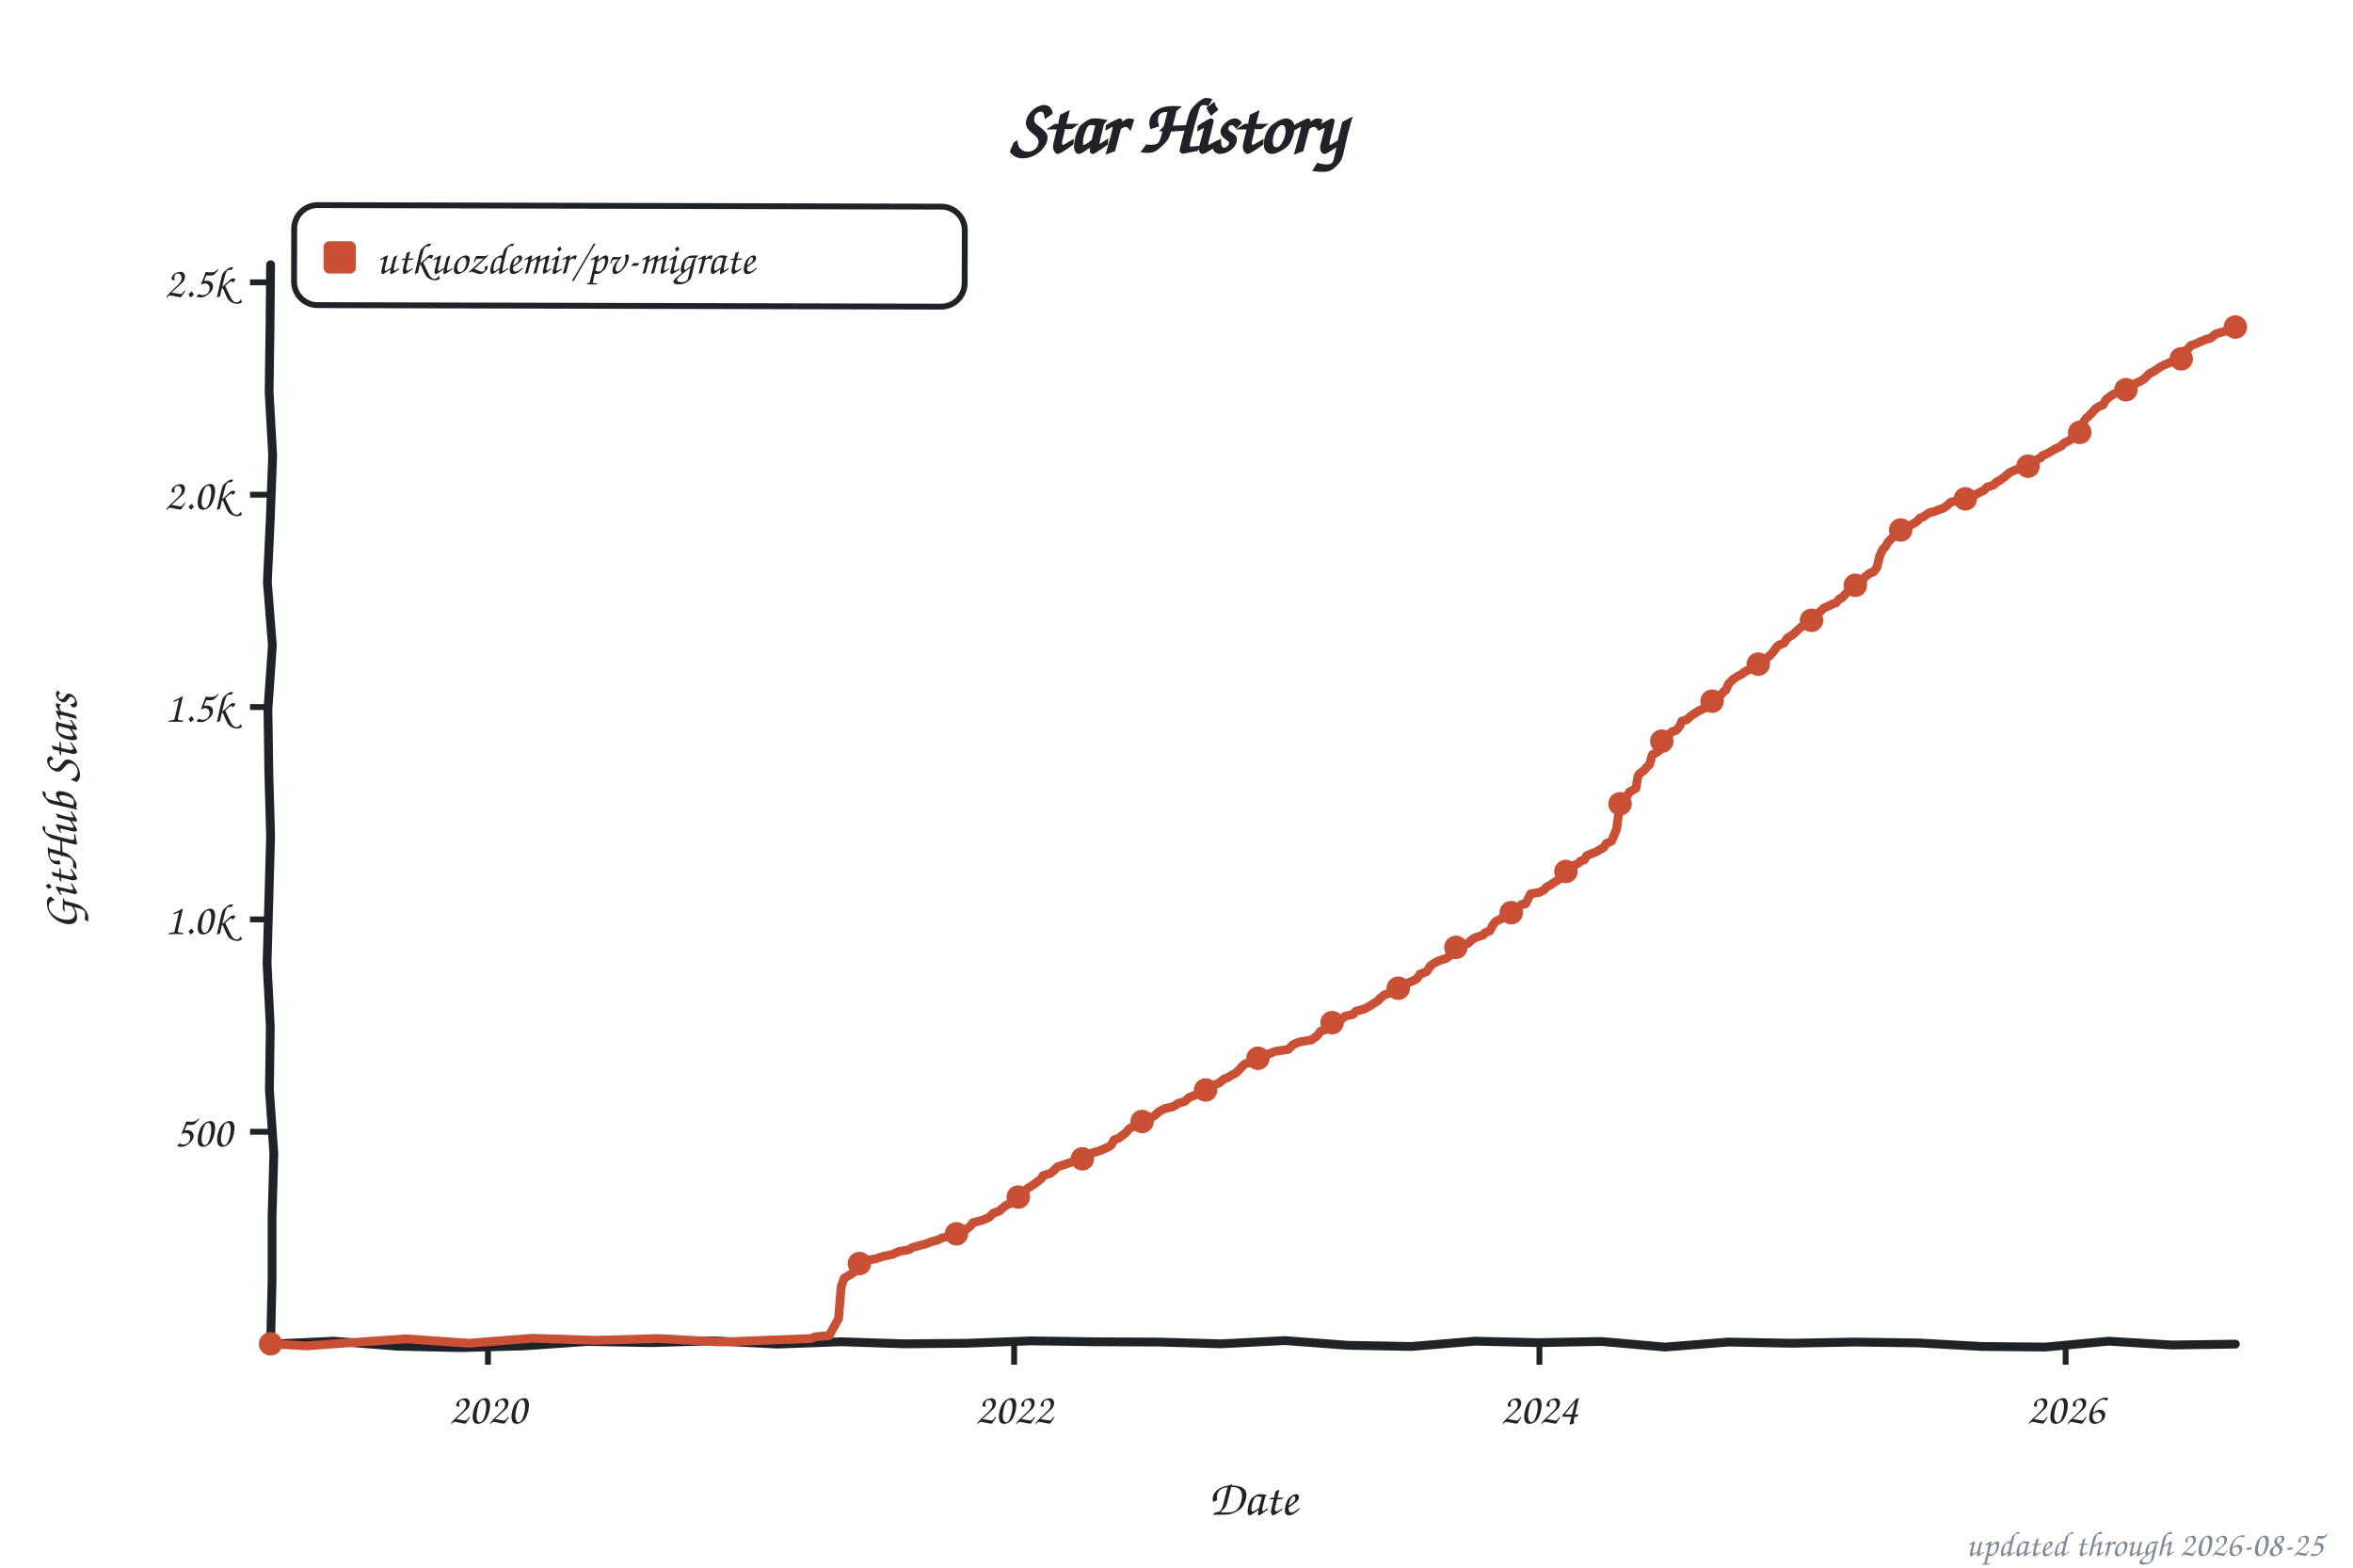
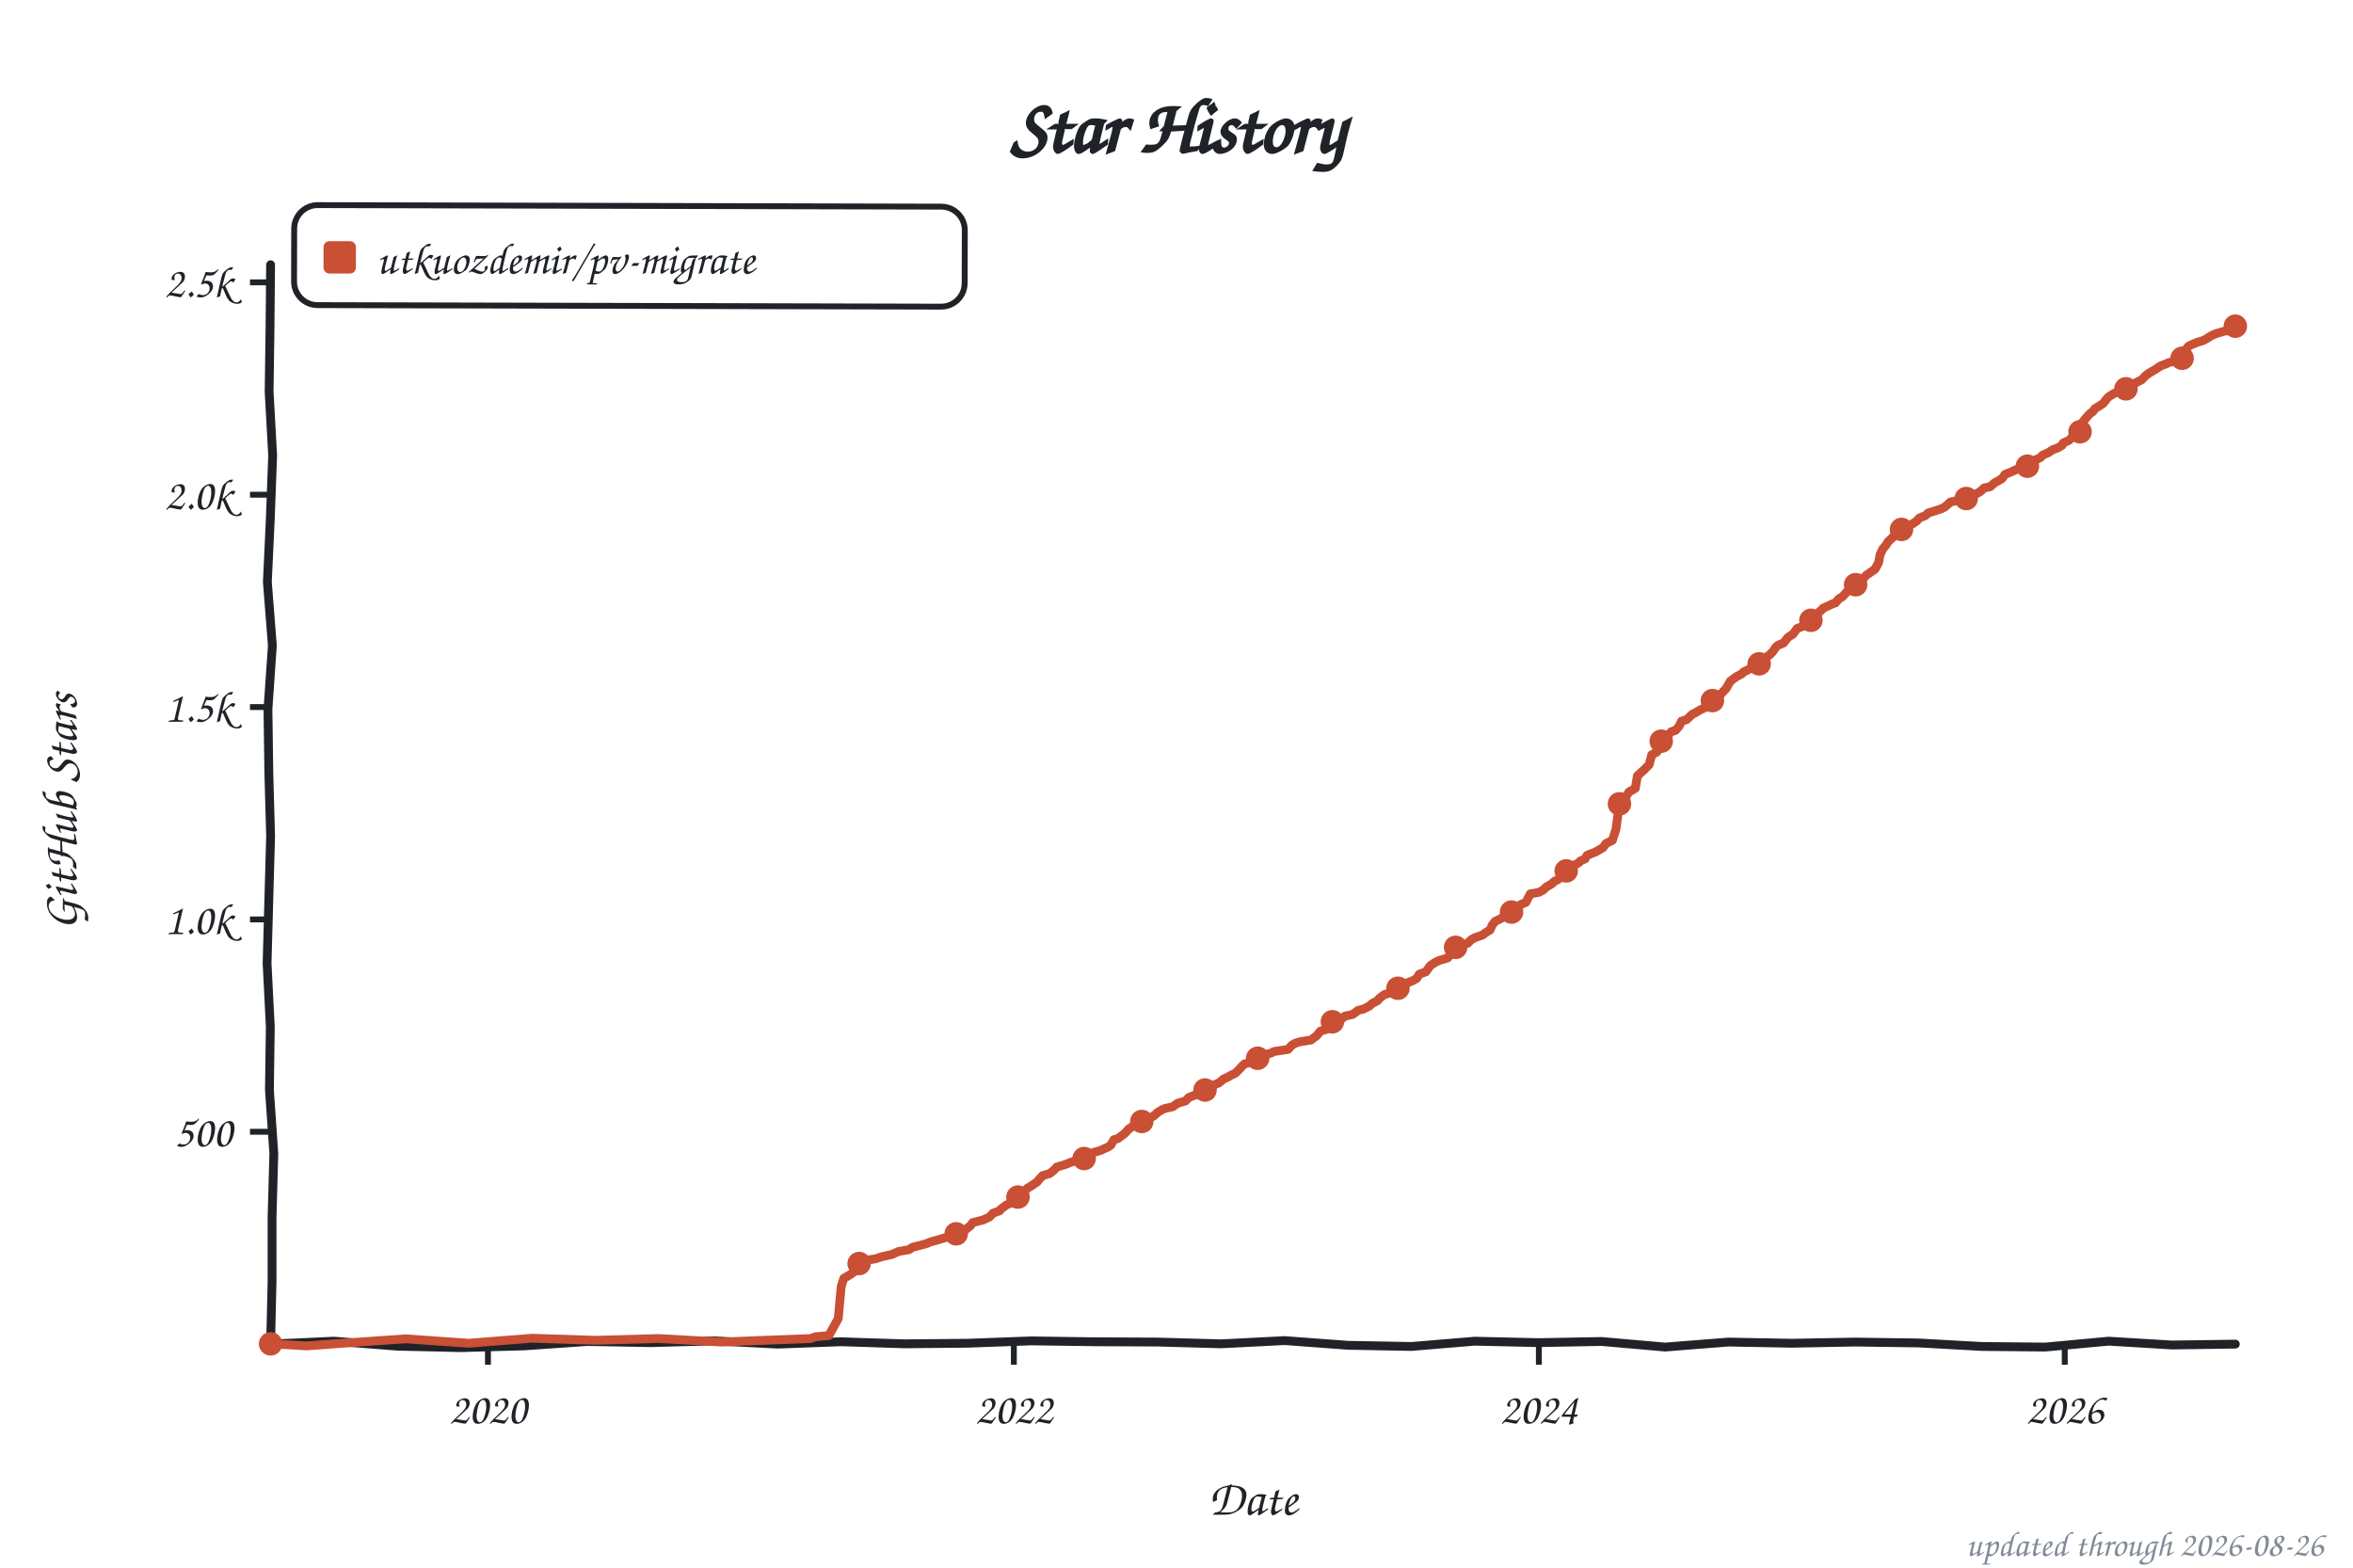
<svg xmlns="http://www.w3.org/2000/svg" width="800" height="533" viewBox="0 0 800 533" role="img" aria-label="Star history of utkuozdemir/pv-migrate">
  <style>text{font-family:"Comic Sans MS","Chalkboard SE","Comic Neue","Marker Felt",cursive}</style>
  <text x="400" y="52" font-size="26" font-weight="bold" text-anchor="middle" fill="#1f2328">Star History</text>
  <rect x="100" y="70" width="228" height="34" rx="8" fill="none" stroke="#1f2328" stroke-width="2" transform="rotate(0.14 214 87)" />
  <rect x="110" y="82" width="11" height="11" rx="2" fill="#c94f35" />
  <text x="128" y="93" font-size="15" fill="#1f2328" textLength="189" lengthAdjust="spacingAndGlyphs">utkuozdemir/pv-migrate</text>
  <line x1="85" y1="384.8" x2="92" y2="384.8" stroke="#1f2328" stroke-width="2" />
  <text x="79" y="389.8" font-size="15" text-anchor="end" fill="#1f2328">500</text>
  <line x1="85" y1="312.6" x2="92" y2="312.6" stroke="#1f2328" stroke-width="2" />
  <text x="79" y="317.6" font-size="15" text-anchor="end" fill="#1f2328">1.0k</text>
  <line x1="85" y1="240.4" x2="92" y2="240.4" stroke="#1f2328" stroke-width="2" />
  <text x="79" y="245.4" font-size="15" text-anchor="end" fill="#1f2328">1.5k</text>
  <line x1="85" y1="168.2" x2="92" y2="168.2" stroke="#1f2328" stroke-width="2" />
  <text x="79" y="173.2" font-size="15" text-anchor="end" fill="#1f2328">2.0k</text>
  <line x1="85" y1="96.0" x2="92" y2="96.0" stroke="#1f2328" stroke-width="2" />
  <text x="79" y="101.0" font-size="15" text-anchor="end" fill="#1f2328">2.5k</text>
  <line x1="165.9" y1="457" x2="165.9" y2="464" stroke="#1f2328" stroke-width="2" />
  <text x="165.9" y="484" font-size="15" text-anchor="middle" fill="#1f2328">2020</text>
-   <line x1="344.8" y1="457" x2="344.8" y2="464" stroke="#1f2328" stroke-width="2" />
-   <text x="344.8" y="484" font-size="15" text-anchor="middle" fill="#1f2328">2022</text>
-   <line x1="523.4" y1="457" x2="523.4" y2="464" stroke="#1f2328" stroke-width="2" />
-   <text x="523.4" y="484" font-size="15" text-anchor="middle" fill="#1f2328">2024</text>
-   <line x1="702.3" y1="457" x2="702.3" y2="464" stroke="#1f2328" stroke-width="2" />
-   <text x="702.3" y="484" font-size="15" text-anchor="middle" fill="#1f2328">2026</text>
+   <line x1="344.7" y1="457" x2="344.7" y2="464" stroke="#1f2328" stroke-width="2" />
+   <text x="344.7" y="484" font-size="15" text-anchor="middle" fill="#1f2328">2022</text>
+   <line x1="523.2" y1="457" x2="523.2" y2="464" stroke="#1f2328" stroke-width="2" />
+   <text x="523.2" y="484" font-size="15" text-anchor="middle" fill="#1f2328">2024</text>
+   <line x1="702.0" y1="457" x2="702.0" y2="464" stroke="#1f2328" stroke-width="2" />
+   <text x="702.0" y="484" font-size="15" text-anchor="middle" fill="#1f2328">2026</text>
  <text x="426" y="515" font-size="17" text-anchor="middle" fill="#1f2328">Date</text>
  <text x="26" y="276" font-size="17" text-anchor="middle" fill="#1f2328" transform="rotate(-90 26 276)">GitHub Stars</text>
  <path d="M 92.0,90.0 L 91.8,111.6 L 91.5,133.2 L 92.7,154.8 L 91.9,176.4 L 90.9,197.9 L 92.6,219.5 L 91.1,241.1 L 91.4,262.7 L 92.0,284.3 L 91.4,305.9 L 90.8,327.5 L 91.9,349.1 L 91.6,370.6 L 93.1,392.2 L 92.5,413.8 L 92.5,435.4 L 92.0,457.0 L 113.5,456.0 L 135.1,457.7 L 156.6,458.2 L 178.2,457.6 L 199.7,456.1 L 221.3,456.5 L 242.8,455.9 L 264.4,457.0 L 285.9,456.2 L 307.5,456.9 L 329.0,456.7 L 350.6,455.9 L 372.1,456.2 L 393.7,456.3 L 415.2,456.9 L 436.8,455.8 L 458.3,457.4 L 479.9,457.8 L 501.4,456.0 L 523.0,456.5 L 544.5,456.1 L 566.1,458.0 L 587.6,456.3 L 609.2,456.7 L 630.7,456.3 L 652.3,456.6 L 673.8,457.8 L 695.4,458.0 L 716.9,456.0 L 738.5,457.3 L 760.0,457.0" fill="none" stroke="#1f2328" stroke-width="3" stroke-linecap="round" stroke-linejoin="round" />
-   <path d="M 92.0,456.9 L 104.2,457.6 L 116.5,456.7 L 138.0,455.2 L 159.5,456.7 L 180.9,455.0 L 202.4,455.7 L 223.9,455.1 L 245.4,456.3 L 260.1,455.7 L 275.8,455.1 L 277.2,454.5 L 281.9,454.1 L 285.1,448.3 L 286.0,437.4 L 287.0,434.6 L 288.7,433.6 L 289.7,433.0 L 291.2,431.9 L 291.7,430.0 L 293.6,429.3 L 295.1,428.4 L 297.8,428.0 L 299.7,427.3 L 303.4,426.5 L 305.6,425.5 L 309.0,424.9 L 310.3,424.1 L 314.9,422.9 L 316.6,422.2 L 318.8,421.6 L 320.3,420.9 L 324.9,419.7 L 326.4,418.9 L 328.6,417.9 L 330.1,416.7 L 330.8,415.7 L 334.2,414.8 L 336.4,413.8 L 337.7,412.5 L 339.9,411.7 L 340.4,411.1 L 342.1,409.8 L 344.3,408.8 L 345.5,408.0 L 346.2,407.0 L 348.2,405.4 L 349.4,404.0 L 350.9,403.1 L 352.3,402.1 L 354.1,400.7 L 354.6,399.7 L 357.0,399.0 L 358.5,397.8 L 359.4,396.8 L 361.4,396.1 L 364.1,395.2 L 368.0,394.0 L 369.0,393.8 L 370.2,392.3 L 371.7,391.9 L 374.1,391.2 L 376.8,390.0 L 377.8,389.3 L 378.8,387.5 L 380.2,387.1 L 382.7,385.2 L 383.9,383.8 L 384.6,383.4 L 386.1,382.8 L 387.8,381.6 L 389.1,380.9 L 391.5,379.9 L 392.7,379.2 L 393.7,378.2 L 395.2,377.3 L 396.1,376.9 L 398.8,376.3 L 400.6,375.1 L 402.8,374.5 L 404.2,373.2 L 405.9,372.5 L 407.6,371.9 L 409.9,370.6 L 411.3,370.1 L 412.3,369.1 L 414.5,368.2 L 416.2,366.8 L 417.2,366.5 L 418.7,365.6 L 420.1,364.9 L 421.6,363.4 L 422.3,362.6 L 423.3,361.7 L 426.2,361.0 L 427.0,360.1 L 428.2,359.5 L 429.7,358.7 L 432.1,358.1 L 433.3,357.5 L 438.0,356.8 L 439.5,355.3 L 440.4,354.8 L 442.1,354.2 L 445.8,353.6 L 447.8,352.2 L 449.0,350.6 L 451.9,349.7 L 452.4,348.3 L 453.6,347.0 L 456.3,346.4 L 457.3,345.5 L 460.0,344.9 L 461.0,343.8 L 463.7,343.1 L 465.6,342.1 L 466.4,341.6 L 468.6,340.2 L 469.1,339.5 L 470.8,338.2 L 473.5,337.4 L 474.2,336.6 L 476.4,335.0 L 477.9,334.5 L 480.6,333.4 L 481.8,332.7 L 482.8,331.2 L 485.0,330.4 L 486.4,328.3 L 487.9,327.3 L 489.4,326.6 L 491.6,325.9 L 493.0,324.9 L 493.8,322.7 L 495.5,321.8 L 497.2,321.4 L 499.2,320.7 L 500.4,319.5 L 501.6,318.8 L 504.3,317.9 L 504.8,317.2 L 506.5,316.5 L 507.5,314.6 L 508.5,313.3 L 510.2,312.5 L 511.6,311.4 L 513.1,310.9 L 514.8,310.0 L 516.3,308.7 L 517.3,307.5 L 518.7,307.3 L 520.4,303.9 L 523.4,303.4 L 524.9,302.6 L 525.8,301.6 L 527.3,300.8 L 528.0,300.3 L 530.0,299.0 L 531.0,297.9 L 532.4,296.3 L 533.7,295.7 L 534.6,294.5 L 536.8,293.4 L 537.3,292.8 L 538.6,292.4 L 539.5,290.9 L 542.7,289.6 L 543.9,288.9 L 545.2,288.2 L 546.1,286.8 L 547.9,286.0 L 549.6,282.0 L 550.8,273.3 L 551.8,271.9 L 553.0,270.9 L 554.0,269.3 L 556.2,268.0 L 556.9,263.8 L 557.4,263.1 L 559.1,261.8 L 559.8,260.9 L 560.8,260.0 L 561.8,256.6 L 563.5,255.7 L 564.0,255.3 L 565.0,252.0 L 566.5,250.9 L 568.4,248.8 L 569.9,248.3 L 571.1,246.9 L 571.8,245.2 L 573.5,244.7 L 575.3,243.1 L 576.5,242.4 L 577.5,241.7 L 579.7,240.7 L 580.9,240.0 L 581.4,239.7 L 582.4,238.2 L 584.1,237.1 L 584.8,236.6 L 586.0,235.2 L 586.8,234.6 L 587.7,232.5 L 589.2,231.0 L 590.7,230.0 L 592.4,229.1 L 592.9,228.6 L 594.6,227.7 L 596.1,226.8 L 597.0,226.1 L 599.0,225.1 L 601.0,223.5 L 601.7,222.9 L 602.9,221.6 L 604.1,219.9 L 604.9,219.3 L 606.6,218.6 L 607.6,217.0 L 609.8,215.6 L 611.0,214.4 L 612.5,213.1 L 613.4,212.7 L 614.4,211.5 L 617.1,209.2 L 617.8,208.9 L 619.3,207.5 L 620.0,206.8 L 622.0,205.9 L 623.2,205.3 L 624.2,205.0 L 625.4,203.6 L 626.2,203.3 L 627.4,202.0 L 628.6,200.7 L 629.6,200.3 L 630.8,199.0 L 632.8,198.1 L 634.0,196.2 L 635.7,194.9 L 636.9,194.5 L 638.1,193.0 L 639.1,189.0 L 640.1,186.8 L 641.1,185.8 L 641.8,184.5 L 643.0,183.2 L 644.3,182.1 L 645.2,180.8 L 647.0,179.9 L 648.9,178.9 L 650.6,178.0 L 651.8,177.2 L 652.8,176.1 L 653.6,175.9 L 655.8,174.4 L 658.0,173.8 L 659.2,173.3 L 660.9,172.7 L 662.1,171.8 L 663.3,170.7 L 667.5,169.9 L 669.7,168.6 L 672.2,167.9 L 673.4,167.2 L 674.4,166.8 L 675.6,165.6 L 677.8,164.9 L 678.8,163.9 L 680.0,163.3 L 681.7,162.0 L 683.2,160.7 L 685.1,159.8 L 687.8,159.2 L 689.3,158.7 L 690.8,157.7 L 692.2,156.4 L 693.9,155.6 L 694.4,154.9 L 696.1,154.2 L 697.8,153.2 L 698.8,152.6 L 700.8,151.7 L 701.8,150.6 L 703.7,149.7 L 704.7,148.6 L 706.9,147.3 L 707.4,146.8 L 708.4,143.5 L 709.1,142.4 L 710.3,141.3 L 711.6,140.0 L 712.5,138.9 L 714.0,138.0 L 715.0,137.7 L 716.0,135.9 L 717.4,134.8 L 718.6,134.0 L 720.8,133.1 L 722.3,132.8 L 723.3,131.8 L 725.3,131.1 L 726.0,130.4 L 727.7,129.6 L 728.9,128.9 L 730.9,126.9 L 731.9,126.5 L 732.8,125.9 L 734.3,124.9 L 735.3,124.3 L 737.0,123.6 L 738.5,122.9 L 741.4,122.3 L 743.1,119.1 L 743.9,118.7 L 744.8,117.5 L 746.5,116.9 L 748.3,116.1 L 750.2,115.3 L 751.4,115.1 L 753.4,113.5 L 756.6,112.6 L 757.6,112.5 L 758.3,111.9 L 759.3,111.5 L 760.0,111.2" fill="none" stroke="#c94f35" stroke-width="3" stroke-linecap="round" stroke-linejoin="round" />
+   <path d="M 92.0,456.9 L 104.2,457.6 L 116.5,456.7 L 137.9,455.2 L 159.4,456.7 L 180.9,455.0 L 202.4,455.7 L 223.9,455.1 L 245.4,456.3 L 260.0,455.7 L 275.7,455.1 L 277.2,454.5 L 281.8,454.1 L 285.0,448.3 L 286.0,437.4 L 286.9,434.6 L 288.7,433.6 L 289.6,433.0 L 291.1,431.9 L 291.6,430.0 L 293.5,429.3 L 295.0,428.4 L 297.7,428.0 L 299.7,427.3 L 303.3,426.5 L 305.5,425.5 L 309.0,424.9 L 310.2,424.1 L 314.8,422.9 L 316.5,422.2 L 318.7,421.6 L 321.4,420.8 L 324.9,419.7 L 326.3,418.9 L 328.5,417.9 L 330.0,416.7 L 330.7,415.7 L 334.2,414.8 L 336.4,413.8 L 337.6,412.5 L 339.8,411.7 L 340.3,411.1 L 342.0,409.8 L 344.2,408.8 L 345.4,408.0 L 346.4,406.9 L 348.1,405.4 L 349.3,404.0 L 350.8,403.1 L 352.7,401.8 L 353.2,401.1 L 354.5,399.7 L 356.9,399.0 L 358.4,397.8 L 359.3,396.8 L 362.3,395.9 L 364.0,395.2 L 367.9,394.0 L 368.9,393.8 L 370.1,392.3 L 371.6,391.9 L 374.0,391.2 L 376.7,390.0 L 377.7,389.3 L 378.7,387.5 L 380.1,387.1 L 382.6,385.2 L 383.8,383.8 L 384.5,383.4 L 386.5,381.9 L 387.7,381.6 L 388.9,380.9 L 391.4,379.9 L 392.4,379.3 L 393.6,378.2 L 395.1,377.3 L 396.0,376.9 L 398.7,376.3 L 400.4,375.1 L 403.1,374.3 L 404.1,373.2 L 405.8,372.5 L 407.5,371.9 L 409.7,370.6 L 411.4,369.9 L 412.2,369.1 L 414.4,368.2 L 416.1,366.8 L 417.3,366.3 L 418.5,365.6 L 420.0,364.9 L 421.5,363.4 L 422.2,362.6 L 423.2,361.7 L 426.1,361.0 L 426.9,360.1 L 428.1,359.5 L 429.5,358.7 L 432.0,358.1 L 433.2,357.5 L 437.9,356.8 L 439.3,355.3 L 440.6,354.6 L 442.0,354.2 L 445.7,353.6 L 447.6,352.2 L 448.9,350.6 L 451.8,349.7 L 452.5,347.8 L 453.5,347.0 L 456.2,346.4 L 457.2,345.5 L 459.9,344.9 L 461.8,343.5 L 463.5,343.1 L 465.5,342.1 L 466.5,341.2 L 468.4,340.2 L 468.9,339.5 L 470.6,338.2 L 473.3,337.4 L 474.8,336.1 L 476.3,335.0 L 477.7,334.5 L 480.4,333.4 L 481.6,332.7 L 482.6,331.2 L 484.8,330.4 L 486.3,328.3 L 487.8,327.3 L 489.2,326.6 L 492.2,325.7 L 492.9,324.9 L 493.6,322.7 L 495.3,321.8 L 497.1,321.4 L 499.0,320.7 L 500.2,319.5 L 501.5,318.8 L 504.1,317.9 L 505.1,317.1 L 506.6,316.2 L 507.3,314.6 L 508.3,313.3 L 510.5,312.2 L 511.5,311.4 L 513.2,310.6 L 514.7,310.0 L 516.1,308.7 L 517.1,307.5 L 518.8,306.8 L 520.3,303.9 L 523.2,303.4 L 524.7,302.6 L 525.7,301.6 L 527.6,300.5 L 528.4,299.7 L 529.8,299.0 L 531.3,297.7 L 532.3,296.3 L 533.5,295.7 L 534.5,294.5 L 536.7,293.4 L 537.2,292.8 L 538.9,292.0 L 539.6,290.8 L 542.6,289.6 L 543.8,288.9 L 545.0,288.2 L 546.0,286.8 L 548.2,285.7 L 549.4,282.0 L 550.6,273.3 L 551.8,271.3 L 552.8,270.9 L 553.8,269.3 L 556.0,268.0 L 556.7,263.8 L 558.0,262.6 L 558.9,261.8 L 559.9,260.8 L 560.7,260.0 L 561.6,256.6 L 563.3,255.7 L 564.1,254.3 L 565.1,251.7 L 566.3,250.9 L 568.2,248.8 L 569.7,248.3 L 570.9,246.9 L 571.7,245.2 L 573.4,244.7 L 575.3,242.9 L 576.3,242.4 L 578.0,241.4 L 579.5,240.7 L 580.5,240.1 L 581.4,239.2 L 582.7,237.8 L 583.9,237.1 L 584.6,236.6 L 585.8,235.2 L 586.8,234.2 L 588.3,231.6 L 589.5,230.7 L 590.5,230.0 L 592.2,229.1 L 592.9,228.4 L 594.4,227.7 L 595.9,226.8 L 596.9,226.1 L 598.8,225.1 L 601.0,223.1 L 601.7,222.6 L 602.7,221.6 L 603.9,219.9 L 604.7,219.3 L 606.4,218.6 L 607.9,216.7 L 609.6,215.6 L 611.0,213.7 L 612.8,213.0 L 613.7,212.1 L 615.7,210.9 L 616.9,209.2 L 617.6,208.9 L 619.4,207.3 L 619.8,206.8 L 621.8,205.9 L 623.0,205.3 L 624.0,205.0 L 625.2,203.6 L 626.4,202.9 L 627.4,201.8 L 628.4,200.7 L 630.1,199.7 L 630.9,198.8 L 633.3,196.9 L 634.5,195.6 L 635.5,194.9 L 637.5,193.5 L 638.7,191.3 L 639.2,188.6 L 640.1,186.7 L 641.4,185.1 L 641.9,184.2 L 643.3,182.9 L 644.3,181.8 L 645.0,180.8 L 647.2,179.3 L 649.0,178.7 L 650.4,178.0 L 651.6,177.2 L 652.6,176.1 L 654.6,175.3 L 655.6,174.4 L 658.5,173.5 L 660.0,173.0 L 661.2,172.4 L 661.9,171.8 L 663.1,170.7 L 668.0,169.6 L 669.5,168.6 L 671.9,167.9 L 673.2,167.2 L 674.6,165.9 L 676.6,165.5 L 678.1,164.2 L 679.0,163.7 L 680.7,162.7 L 681.7,161.3 L 683.9,160.4 L 685.4,159.7 L 687.6,159.2 L 689.3,158.5 L 691.3,157.2 L 692.0,156.4 L 693.7,155.6 L 694.4,154.8 L 696.4,153.9 L 697.9,152.9 L 699.6,152.3 L 701.1,151.4 L 701.5,150.6 L 703.5,149.7 L 704.7,148.4 L 706.7,147.3 L 707.2,146.8 L 708.1,143.5 L 709.4,141.9 L 710.6,140.6 L 711.6,139.9 L 712.3,138.9 L 713.8,138.0 L 715.0,137.2 L 716.7,135.1 L 717.4,134.6 L 718.9,133.7 L 720.6,133.1 L 722.3,132.7 L 724.3,131.4 L 725.3,130.9 L 726.2,130.1 L 728.2,129.1 L 729.4,127.8 L 730.6,126.9 L 732.1,126.0 L 732.8,125.6 L 734.6,124.4 L 736.5,123.7 L 737.3,123.3 L 740.2,122.6 L 742.1,121.7 L 742.6,119.5 L 744.1,117.7 L 745.1,117.2 L 747.0,116.4 L 748.7,115.9 L 750.0,115.3 L 751.7,114.2 L 753.2,113.5 L 756.6,112.5 L 757.3,112.5 L 758.0,111.9 L 759.3,111.5 L 760.0,110.9" fill="none" stroke="#c94f35" stroke-width="3" stroke-linecap="round" stroke-linejoin="round" />
  <circle cx="92.0" cy="456.9" r="4" fill="#c94f35" />
-   <circle cx="292.2" cy="429.6" r="4" fill="#c94f35" />
-   <circle cx="325.2" cy="419.5" r="4" fill="#c94f35" />
-   <circle cx="346.2" cy="407.0" r="4" fill="#c94f35" />
-   <circle cx="368.0" cy="394.0" r="4" fill="#c94f35" />
-   <circle cx="388.3" cy="381.3" r="4" fill="#c94f35" />
-   <circle cx="409.9" cy="370.6" r="4" fill="#c94f35" />
-   <circle cx="427.7" cy="359.8" r="4" fill="#c94f35" />
-   <circle cx="452.9" cy="347.7" r="4" fill="#c94f35" />
-   <circle cx="475.4" cy="336.0" r="4" fill="#c94f35" />
-   <circle cx="495.0" cy="322.1" r="4" fill="#c94f35" />
-   <circle cx="513.8" cy="310.3" r="4" fill="#c94f35" />
-   <circle cx="532.4" cy="296.3" r="4" fill="#c94f35" />
-   <circle cx="550.8" cy="273.3" r="4" fill="#c94f35" />
-   <circle cx="565.0" cy="252.0" r="4" fill="#c94f35" />
-   <circle cx="582.1" cy="238.4" r="4" fill="#c94f35" />
-   <circle cx="597.8" cy="225.8" r="4" fill="#c94f35" />
-   <circle cx="615.9" cy="210.9" r="4" fill="#c94f35" />
-   <circle cx="630.8" cy="199.0" r="4" fill="#c94f35" />
-   <circle cx="646.2" cy="180.2" r="4" fill="#c94f35" />
-   <circle cx="668.2" cy="169.6" r="4" fill="#c94f35" />
-   <circle cx="689.5" cy="158.5" r="4" fill="#c94f35" />
-   <circle cx="707.1" cy="147.0" r="4" fill="#c94f35" />
-   <circle cx="722.8" cy="132.5" r="4" fill="#c94f35" />
-   <circle cx="741.6" cy="122.0" r="4" fill="#c94f35" />
-   <circle cx="760.0" cy="111.2" r="4" fill="#c94f35" />
-   <text x="790" y="529" font-size="12" text-anchor="end" fill="#818b98">updated through 2026-08-25</text>
+   <circle cx="292.1" cy="429.6" r="4" fill="#c94f35" />
+   <circle cx="325.1" cy="419.5" r="4" fill="#c94f35" />
+   <circle cx="346.1" cy="407.0" r="4" fill="#c94f35" />
+   <circle cx="368.6" cy="393.9" r="4" fill="#c94f35" />
+   <circle cx="388.2" cy="381.3" r="4" fill="#c94f35" />
+   <circle cx="409.7" cy="370.6" r="4" fill="#c94f35" />
+   <circle cx="427.6" cy="359.8" r="4" fill="#c94f35" />
+   <circle cx="453.0" cy="347.4" r="4" fill="#c94f35" />
+   <circle cx="475.3" cy="336.0" r="4" fill="#c94f35" />
+   <circle cx="494.9" cy="322.1" r="4" fill="#c94f35" />
+   <circle cx="513.9" cy="310.1" r="4" fill="#c94f35" />
+   <circle cx="532.5" cy="296.1" r="4" fill="#c94f35" />
+   <circle cx="550.6" cy="273.3" r="4" fill="#c94f35" />
+   <circle cx="564.8" cy="252.0" r="4" fill="#c94f35" />
+   <circle cx="582.2" cy="238.2" r="4" fill="#c94f35" />
+   <circle cx="598.1" cy="225.7" r="4" fill="#c94f35" />
+   <circle cx="615.7" cy="210.9" r="4" fill="#c94f35" />
+   <circle cx="630.9" cy="198.8" r="4" fill="#c94f35" />
+   <circle cx="646.5" cy="180.0" r="4" fill="#c94f35" />
+   <circle cx="668.5" cy="169.5" r="4" fill="#c94f35" />
+   <circle cx="689.3" cy="158.5" r="4" fill="#c94f35" />
+   <circle cx="707.2" cy="146.8" r="4" fill="#c94f35" />
+   <circle cx="722.8" cy="132.2" r="4" fill="#c94f35" />
+   <circle cx="741.9" cy="121.8" r="4" fill="#c94f35" />
+   <circle cx="760.0" cy="110.9" r="4" fill="#c94f35" />
+   <text x="790" y="529" font-size="12" text-anchor="end" fill="#818b98">updated through 2026-08-26</text>
</svg>
